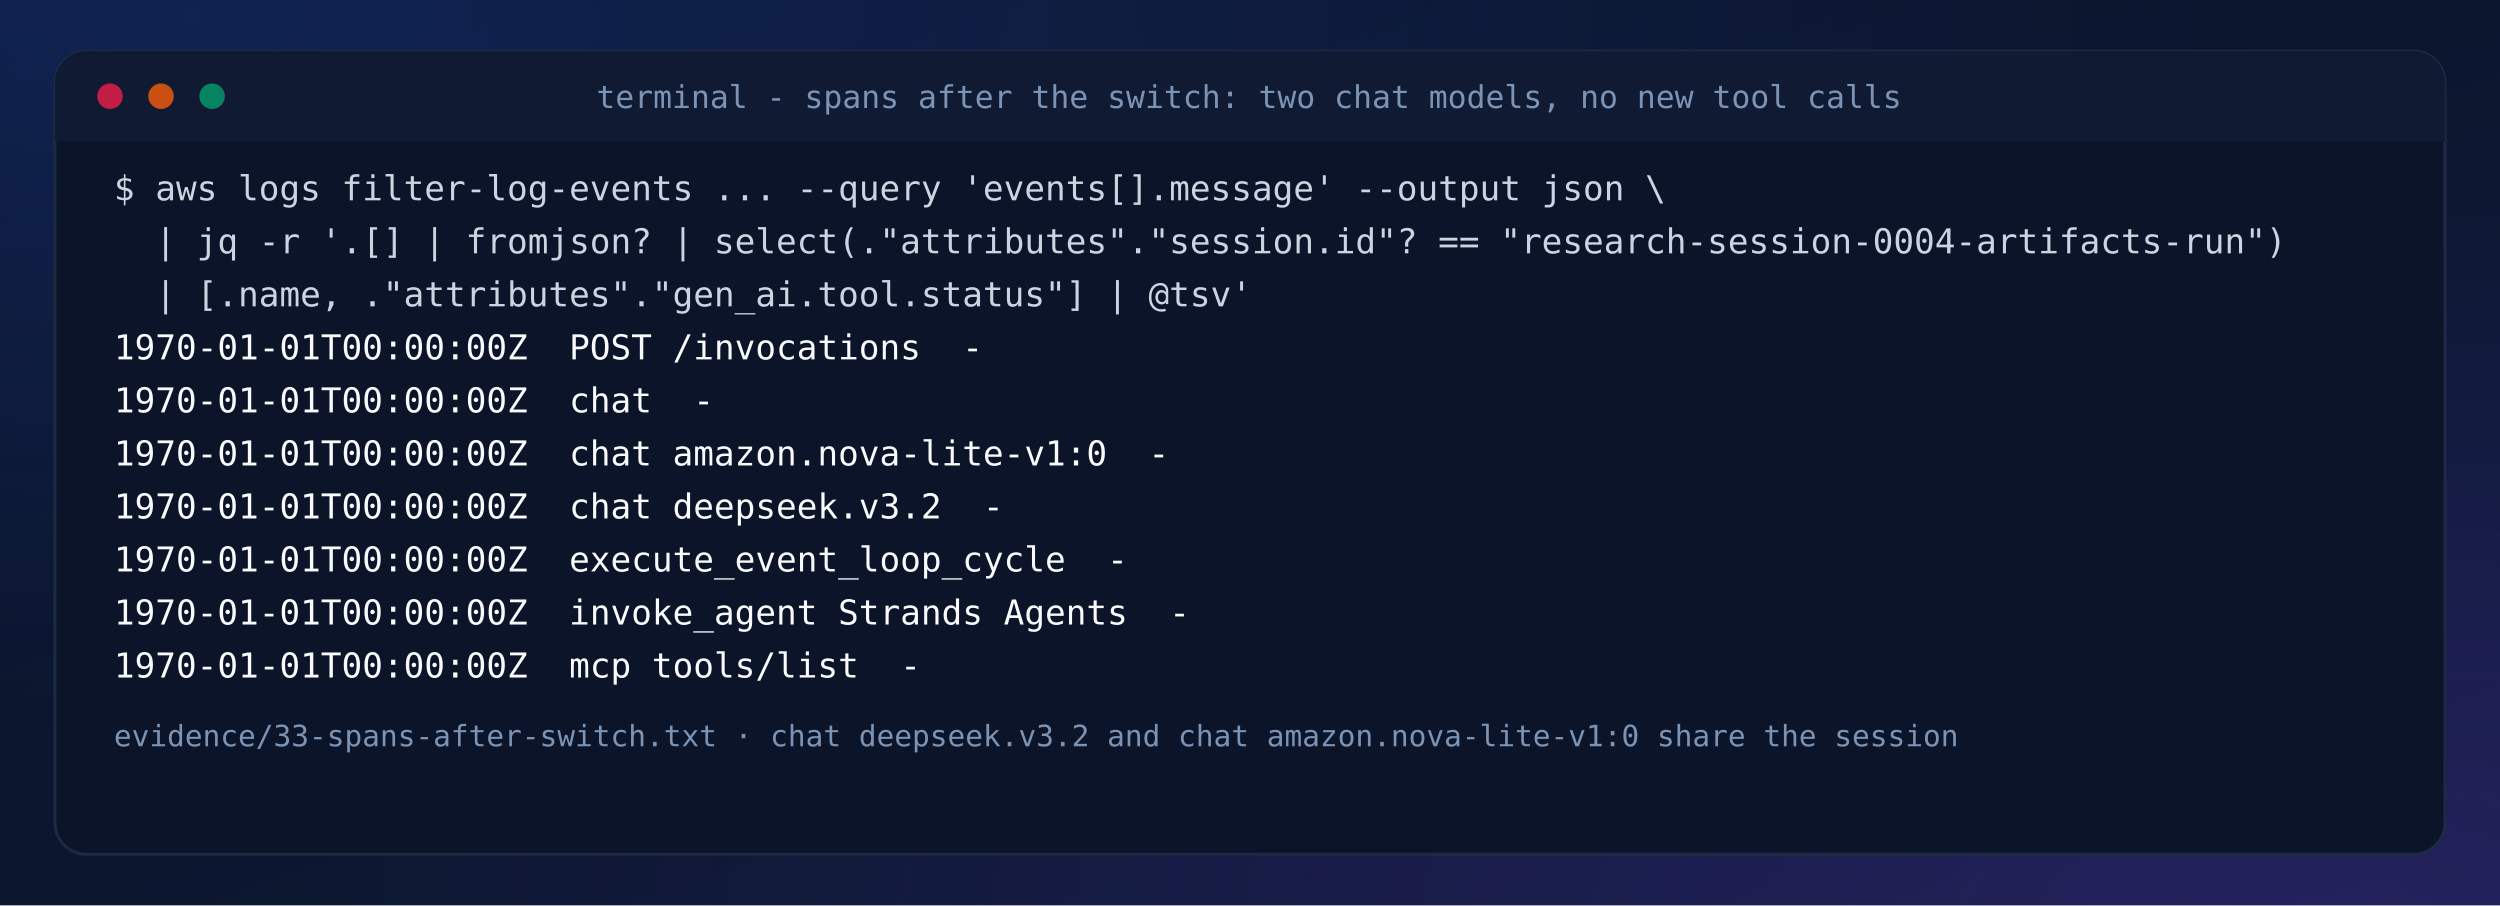
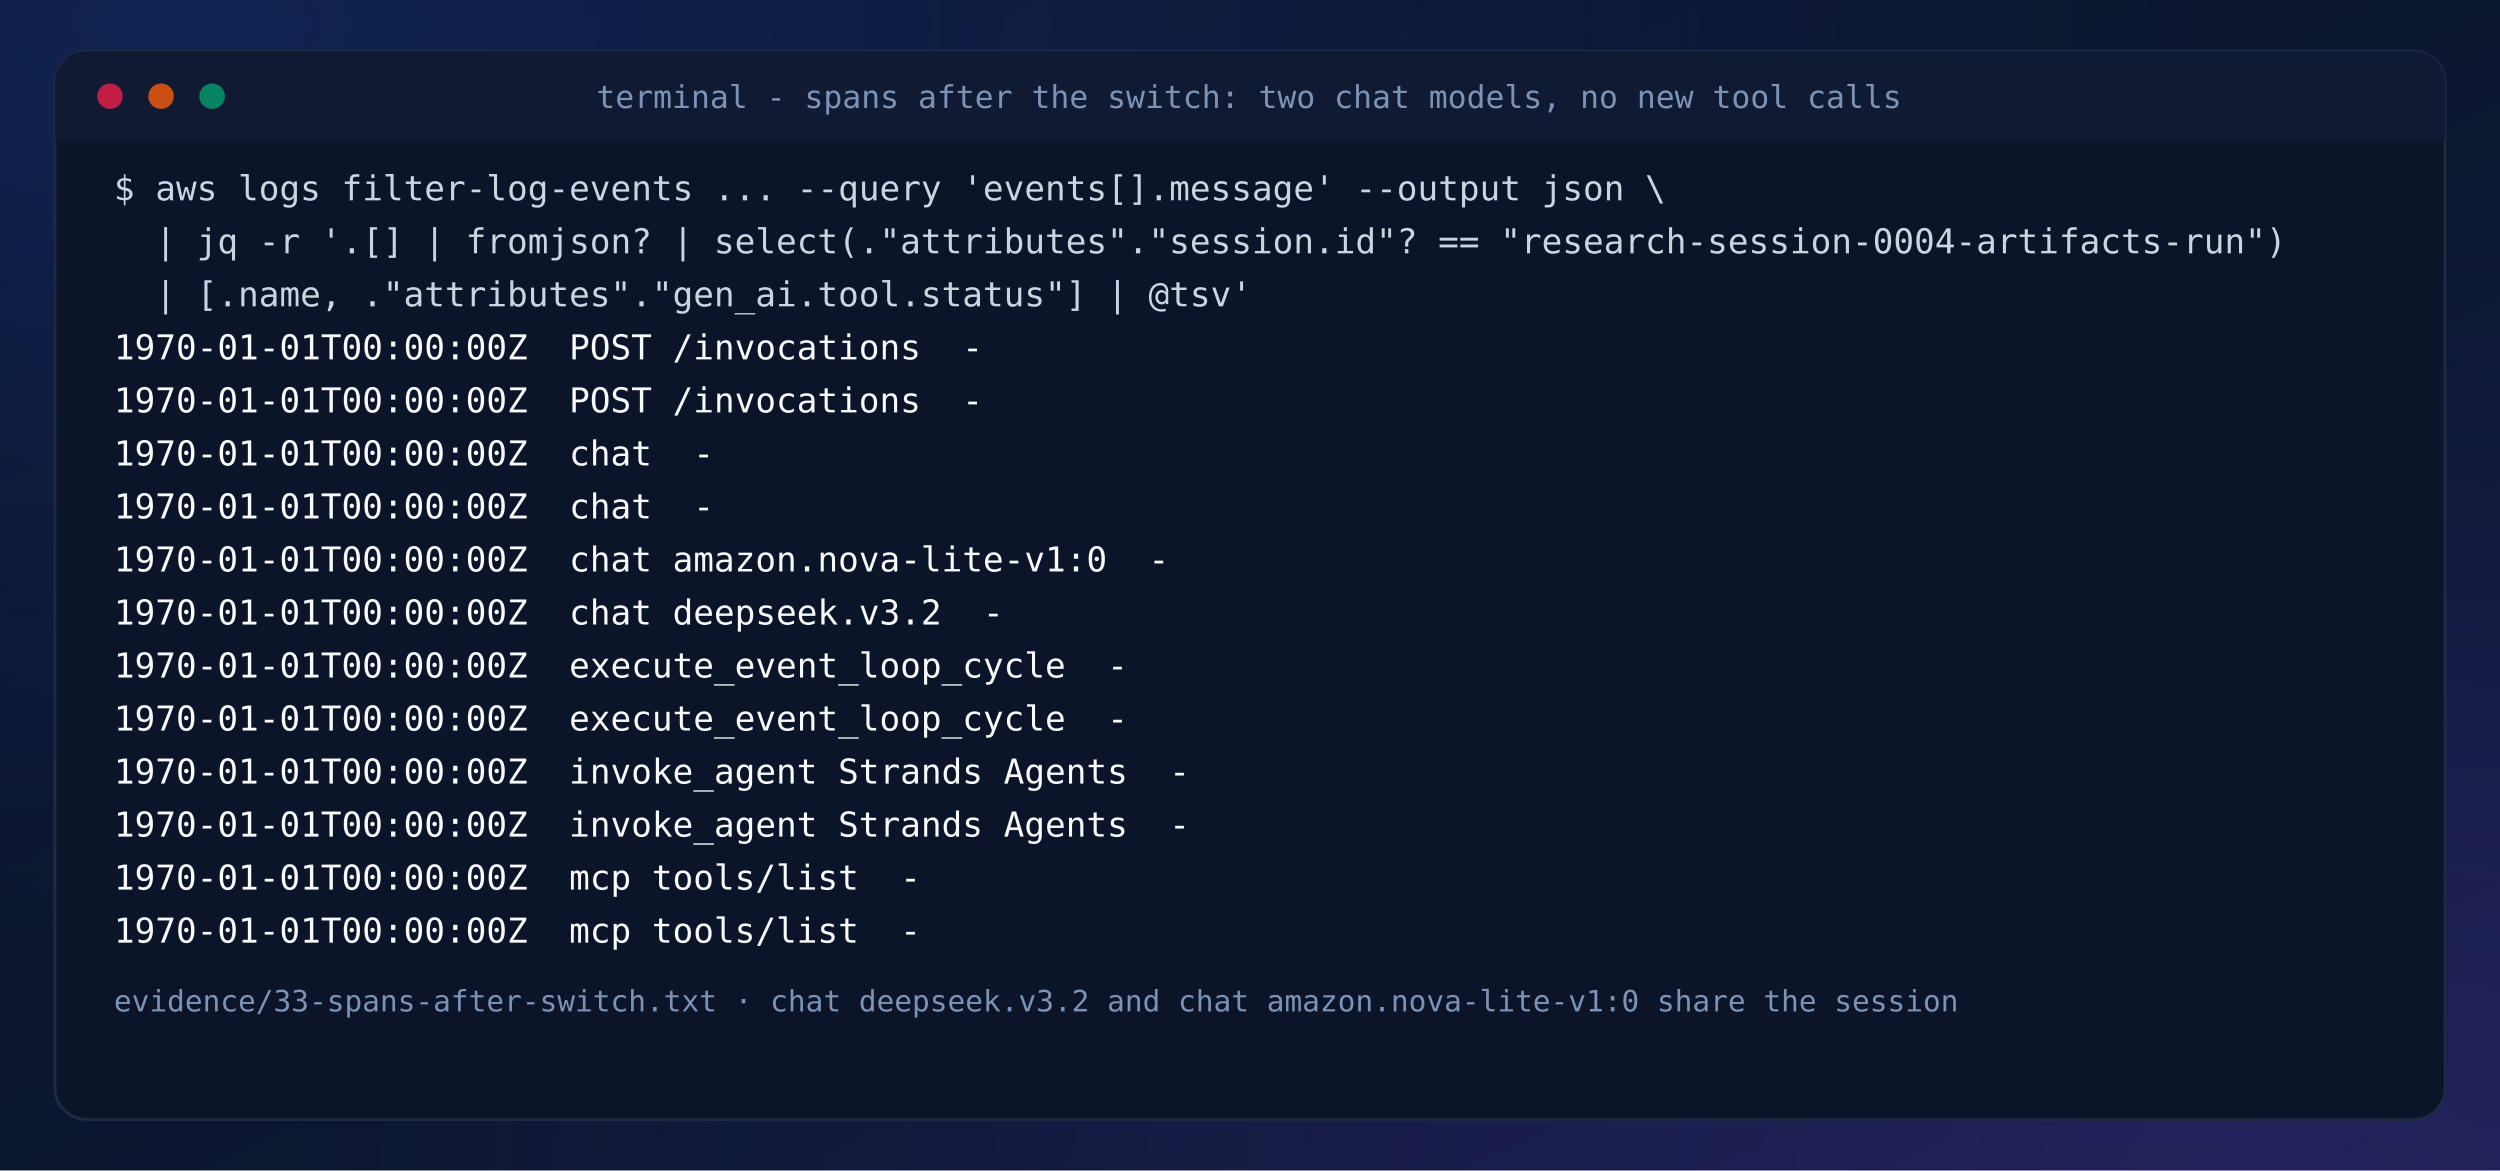
- <svg xmlns="http://www.w3.org/2000/svg" viewBox="0 0 1273 461" width="1273" height="461" role="img">
+ <svg xmlns="http://www.w3.org/2000/svg" viewBox="0 0 1273 596" width="1273" height="596" role="img">
  <defs>
    <linearGradient id="bg" x1="0" y1="0" x2="1" y2="1">
      <stop offset="0" stop-color="#0a1024" />
      <stop offset="1" stop-color="#0d1c3a" />
    </linearGradient>
    <radialGradient id="g1" cx="0.08" cy="0.02" r="0.8">
      <stop offset="0" stop-color="#2563eb" stop-opacity="0.22" />
      <stop offset="1" stop-color="#2563eb" stop-opacity="0" />
    </radialGradient>
    <radialGradient id="g2" cx="0.92" cy="1.0" r="0.8">
      <stop offset="0" stop-color="#7c3aed" stop-opacity="0.20" />
      <stop offset="1" stop-color="#7c3aed" stop-opacity="0" />
    </radialGradient>
  </defs>
-   <rect width="1273" height="461" fill="url(#bg)" />
-   <rect width="1273" height="461" fill="url(#g1)" />
-   <rect width="1273" height="461" fill="url(#g2)" />
-   <rect x="28" y="26" width="1217" height="409" rx="16" fill="#0b1428" stroke="#1e2a44" stroke-width="1.5" />
+   <rect width="1273" height="596" fill="url(#bg)" />
+   <rect width="1273" height="596" fill="url(#g1)" />
+   <rect width="1273" height="596" fill="url(#g2)" />
+   <rect x="28" y="26" width="1217" height="544" rx="16" fill="#0b1428" stroke="#1e2a44" stroke-width="1.5" />
  <rect x="28" y="26" width="1217" height="46" rx="16" fill="#101b33" />
  <rect x="28" y="58" width="1217" height="14" fill="#101b33" />
  <circle cx="56" cy="49" r="6.5" fill="#e11d48" opacity="0.85" />
  <circle cx="82" cy="49" r="6.5" fill="#ea580c" opacity="0.85" />
  <circle cx="108" cy="49" r="6.5" fill="#059669" opacity="0.85" />
  <text x="636" y="55" font-family="ui-monospace, SFMono-Regular, Menlo, Consolas, monospace" font-size="16" fill="#7c93b5" text-anchor="middle">terminal - spans after the switch: two chat models, no new tool calls</text>
  <text x="58" y="102" font-family="ui-monospace, SFMono-Regular, Menlo, Consolas, monospace" font-size="17.5" fill="#cbd5e1" xml:space="preserve">$ aws logs filter-log-events ... --query 'events[].message' --output json \</text>
  <text x="58" y="129" font-family="ui-monospace, SFMono-Regular, Menlo, Consolas, monospace" font-size="17.5" fill="#cbd5e1" xml:space="preserve">  | jq -r '.[] | fromjson? | select(."attributes"."session.id"? == "research-session-0004-artifacts-run")</text>
  <text x="58" y="156" font-family="ui-monospace, SFMono-Regular, Menlo, Consolas, monospace" font-size="17.5" fill="#cbd5e1" xml:space="preserve">  | [.name, ."attributes"."gen_ai.tool.status"] | @tsv'</text>
  <text x="58" y="183" font-family="ui-monospace, SFMono-Regular, Menlo, Consolas, monospace" font-size="17.5" fill="#f8fafc" xml:space="preserve">1970-01-01T00:00:00Z  POST /invocations  -</text>
-   <text x="58" y="210" font-family="ui-monospace, SFMono-Regular, Menlo, Consolas, monospace" font-size="17.5" fill="#f8fafc" xml:space="preserve">1970-01-01T00:00:00Z  chat  -</text>
-   <text x="58" y="237" font-family="ui-monospace, SFMono-Regular, Menlo, Consolas, monospace" font-size="17.5" fill="#f8fafc" xml:space="preserve">1970-01-01T00:00:00Z  chat amazon.nova-lite-v1:0  -</text>
-   <text x="58" y="264" font-family="ui-monospace, SFMono-Regular, Menlo, Consolas, monospace" font-size="17.5" fill="#f8fafc" xml:space="preserve">1970-01-01T00:00:00Z  chat deepseek.v3.2  -</text>
-   <text x="58" y="291" font-family="ui-monospace, SFMono-Regular, Menlo, Consolas, monospace" font-size="17.5" fill="#f8fafc" xml:space="preserve">1970-01-01T00:00:00Z  execute_event_loop_cycle  -</text>
-   <text x="58" y="318" font-family="ui-monospace, SFMono-Regular, Menlo, Consolas, monospace" font-size="17.5" fill="#f8fafc" xml:space="preserve">1970-01-01T00:00:00Z  invoke_agent Strands Agents  -</text>
-   <text x="58" y="345" font-family="ui-monospace, SFMono-Regular, Menlo, Consolas, monospace" font-size="17.5" fill="#f8fafc" xml:space="preserve">1970-01-01T00:00:00Z  mcp tools/list  -</text>
-   <text x="58" y="380" font-family="ui-monospace, SFMono-Regular, Menlo, Consolas, monospace" font-size="15" fill="#7c93b5">evidence/33-spans-after-switch.txt · chat deepseek.v3.2 and chat amazon.nova-lite-v1:0 share the session</text>
+   <text x="58" y="210" font-family="ui-monospace, SFMono-Regular, Menlo, Consolas, monospace" font-size="17.5" fill="#f8fafc" xml:space="preserve">1970-01-01T00:00:00Z  POST /invocations  -</text>
+   <text x="58" y="237" font-family="ui-monospace, SFMono-Regular, Menlo, Consolas, monospace" font-size="17.5" fill="#f8fafc" xml:space="preserve">1970-01-01T00:00:00Z  chat  -</text>
+   <text x="58" y="264" font-family="ui-monospace, SFMono-Regular, Menlo, Consolas, monospace" font-size="17.5" fill="#f8fafc" xml:space="preserve">1970-01-01T00:00:00Z  chat  -</text>
+   <text x="58" y="291" font-family="ui-monospace, SFMono-Regular, Menlo, Consolas, monospace" font-size="17.5" fill="#f8fafc" xml:space="preserve">1970-01-01T00:00:00Z  chat amazon.nova-lite-v1:0  -</text>
+   <text x="58" y="318" font-family="ui-monospace, SFMono-Regular, Menlo, Consolas, monospace" font-size="17.5" fill="#f8fafc" xml:space="preserve">1970-01-01T00:00:00Z  chat deepseek.v3.2  -</text>
+   <text x="58" y="345" font-family="ui-monospace, SFMono-Regular, Menlo, Consolas, monospace" font-size="17.5" fill="#f8fafc" xml:space="preserve">1970-01-01T00:00:00Z  execute_event_loop_cycle  -</text>
+   <text x="58" y="372" font-family="ui-monospace, SFMono-Regular, Menlo, Consolas, monospace" font-size="17.5" fill="#f8fafc" xml:space="preserve">1970-01-01T00:00:00Z  execute_event_loop_cycle  -</text>
+   <text x="58" y="399" font-family="ui-monospace, SFMono-Regular, Menlo, Consolas, monospace" font-size="17.5" fill="#f8fafc" xml:space="preserve">1970-01-01T00:00:00Z  invoke_agent Strands Agents  -</text>
+   <text x="58" y="426" font-family="ui-monospace, SFMono-Regular, Menlo, Consolas, monospace" font-size="17.5" fill="#f8fafc" xml:space="preserve">1970-01-01T00:00:00Z  invoke_agent Strands Agents  -</text>
+   <text x="58" y="453" font-family="ui-monospace, SFMono-Regular, Menlo, Consolas, monospace" font-size="17.5" fill="#f8fafc" xml:space="preserve">1970-01-01T00:00:00Z  mcp tools/list  -</text>
+   <text x="58" y="480" font-family="ui-monospace, SFMono-Regular, Menlo, Consolas, monospace" font-size="17.5" fill="#f8fafc" xml:space="preserve">1970-01-01T00:00:00Z  mcp tools/list  -</text>
+   <text x="58" y="515" font-family="ui-monospace, SFMono-Regular, Menlo, Consolas, monospace" font-size="15" fill="#7c93b5">evidence/33-spans-after-switch.txt · chat deepseek.v3.2 and chat amazon.nova-lite-v1:0 share the session</text>
</svg>
